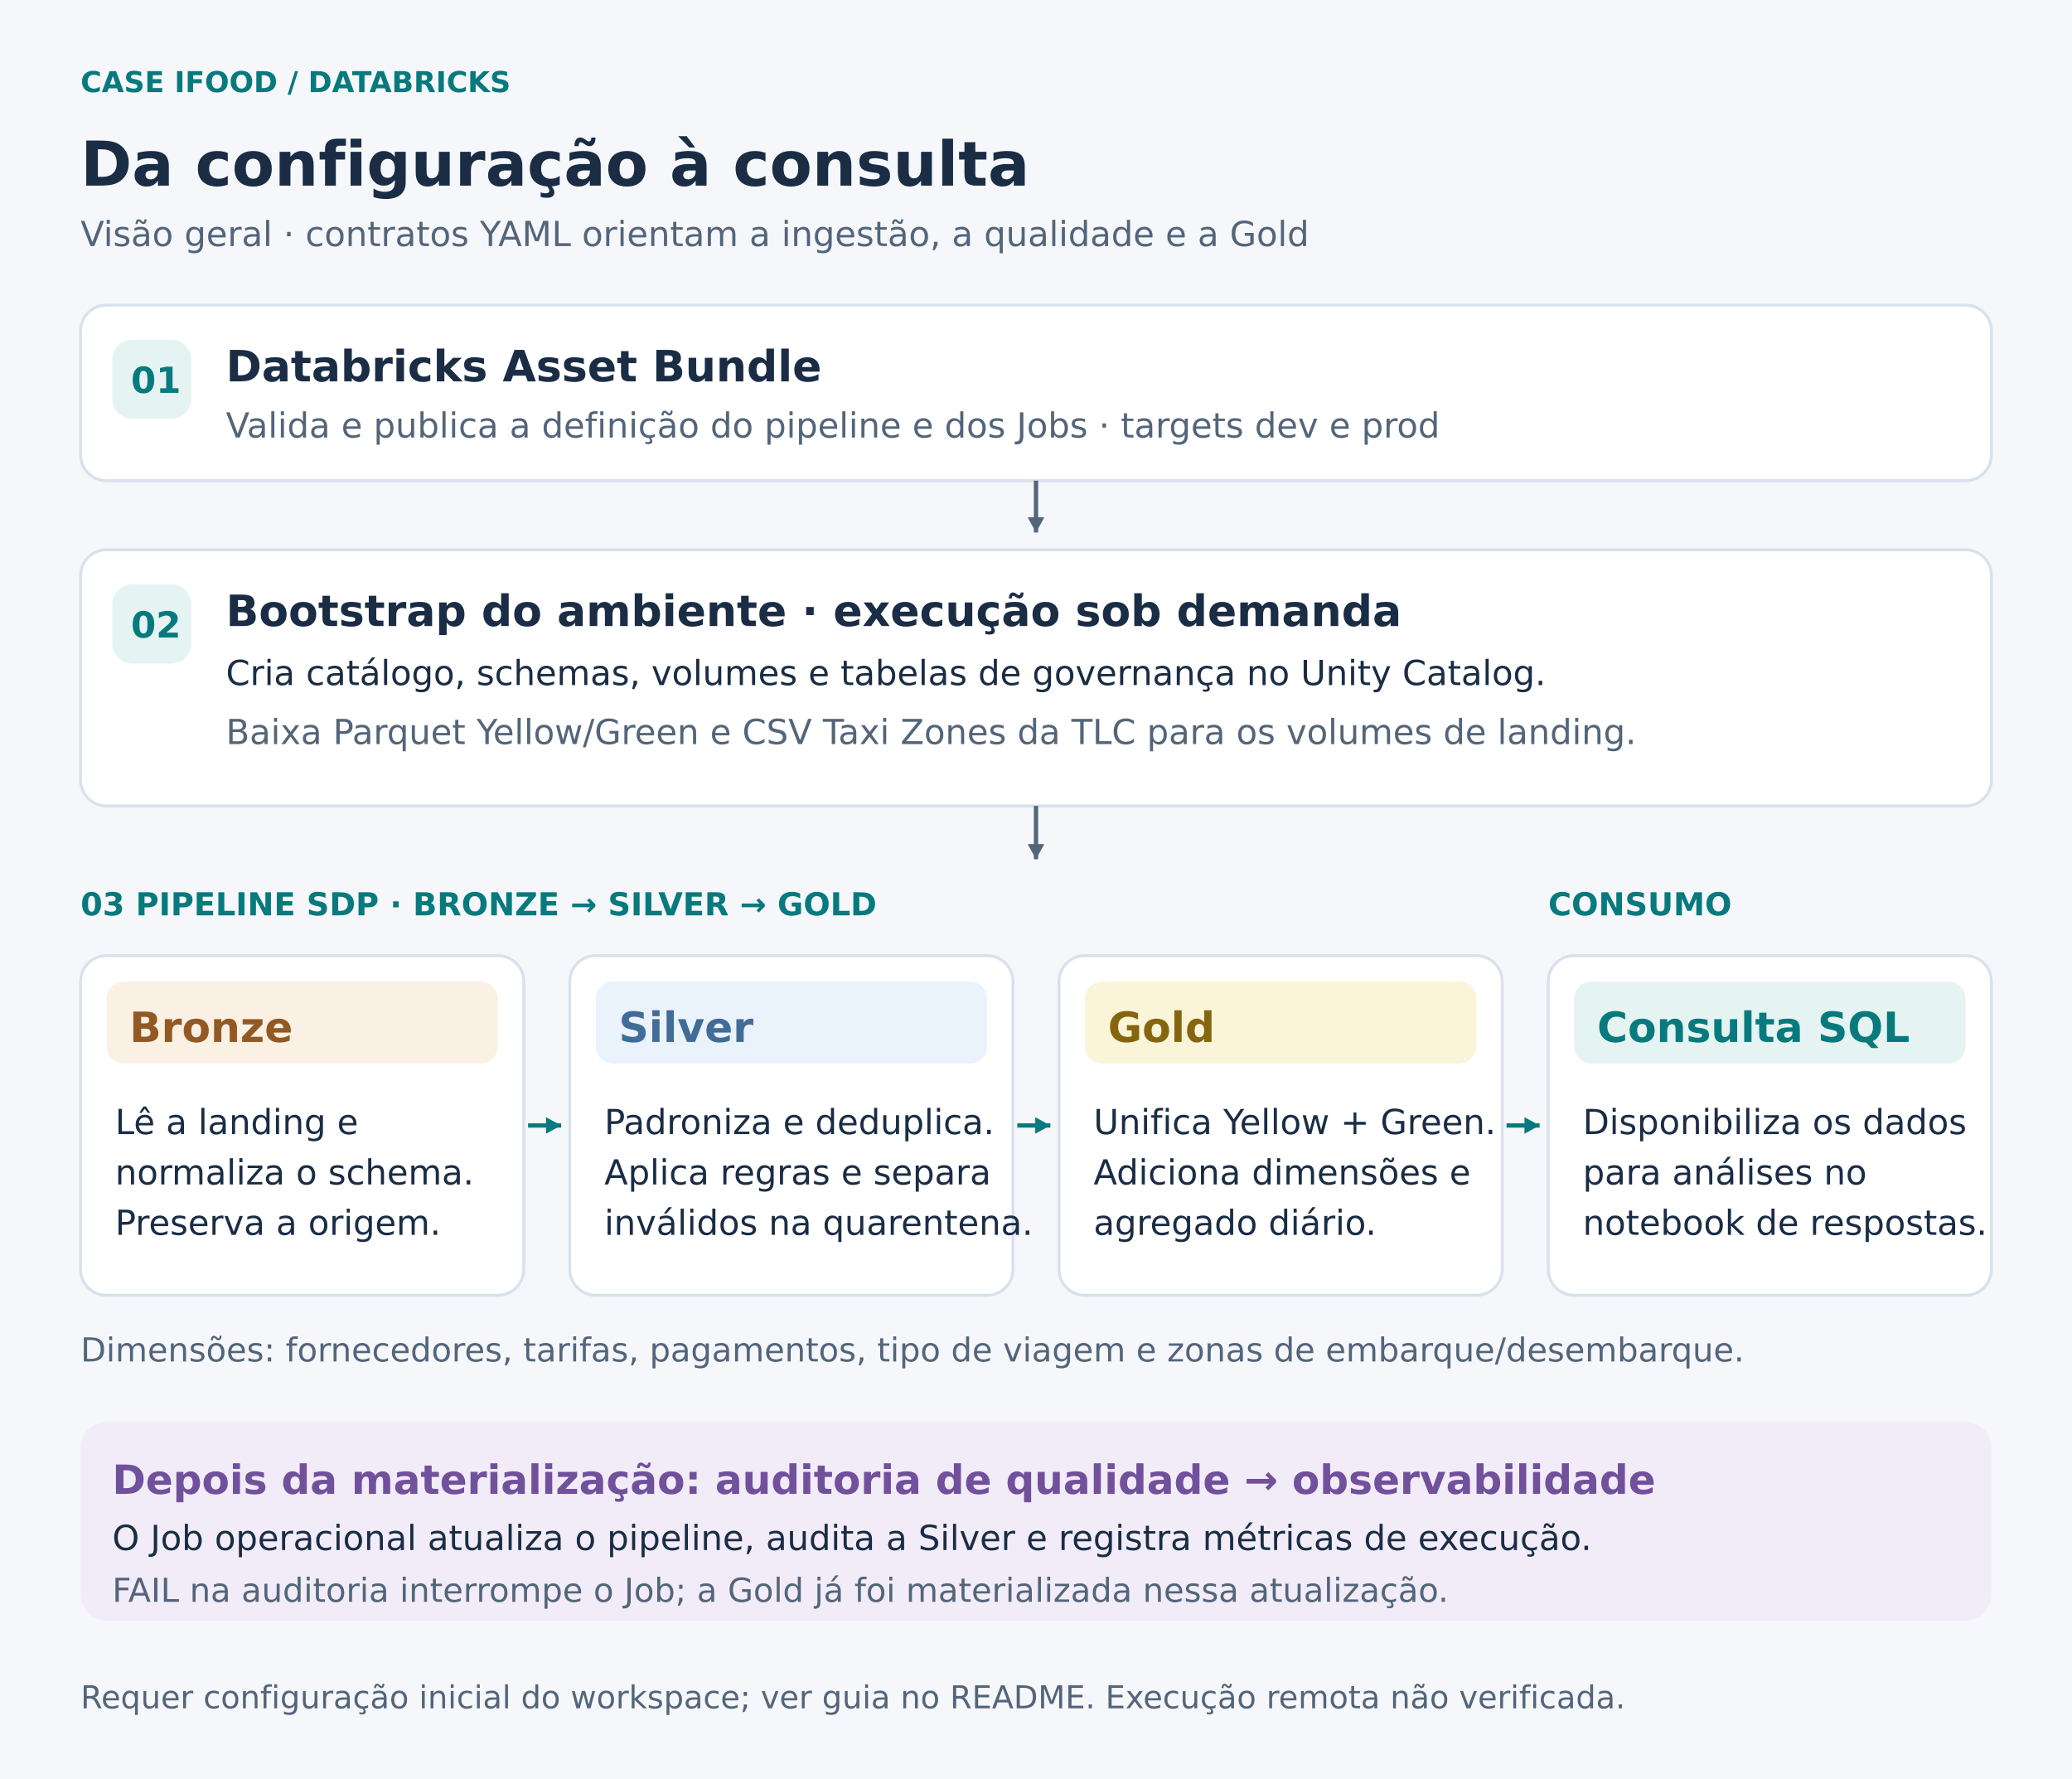
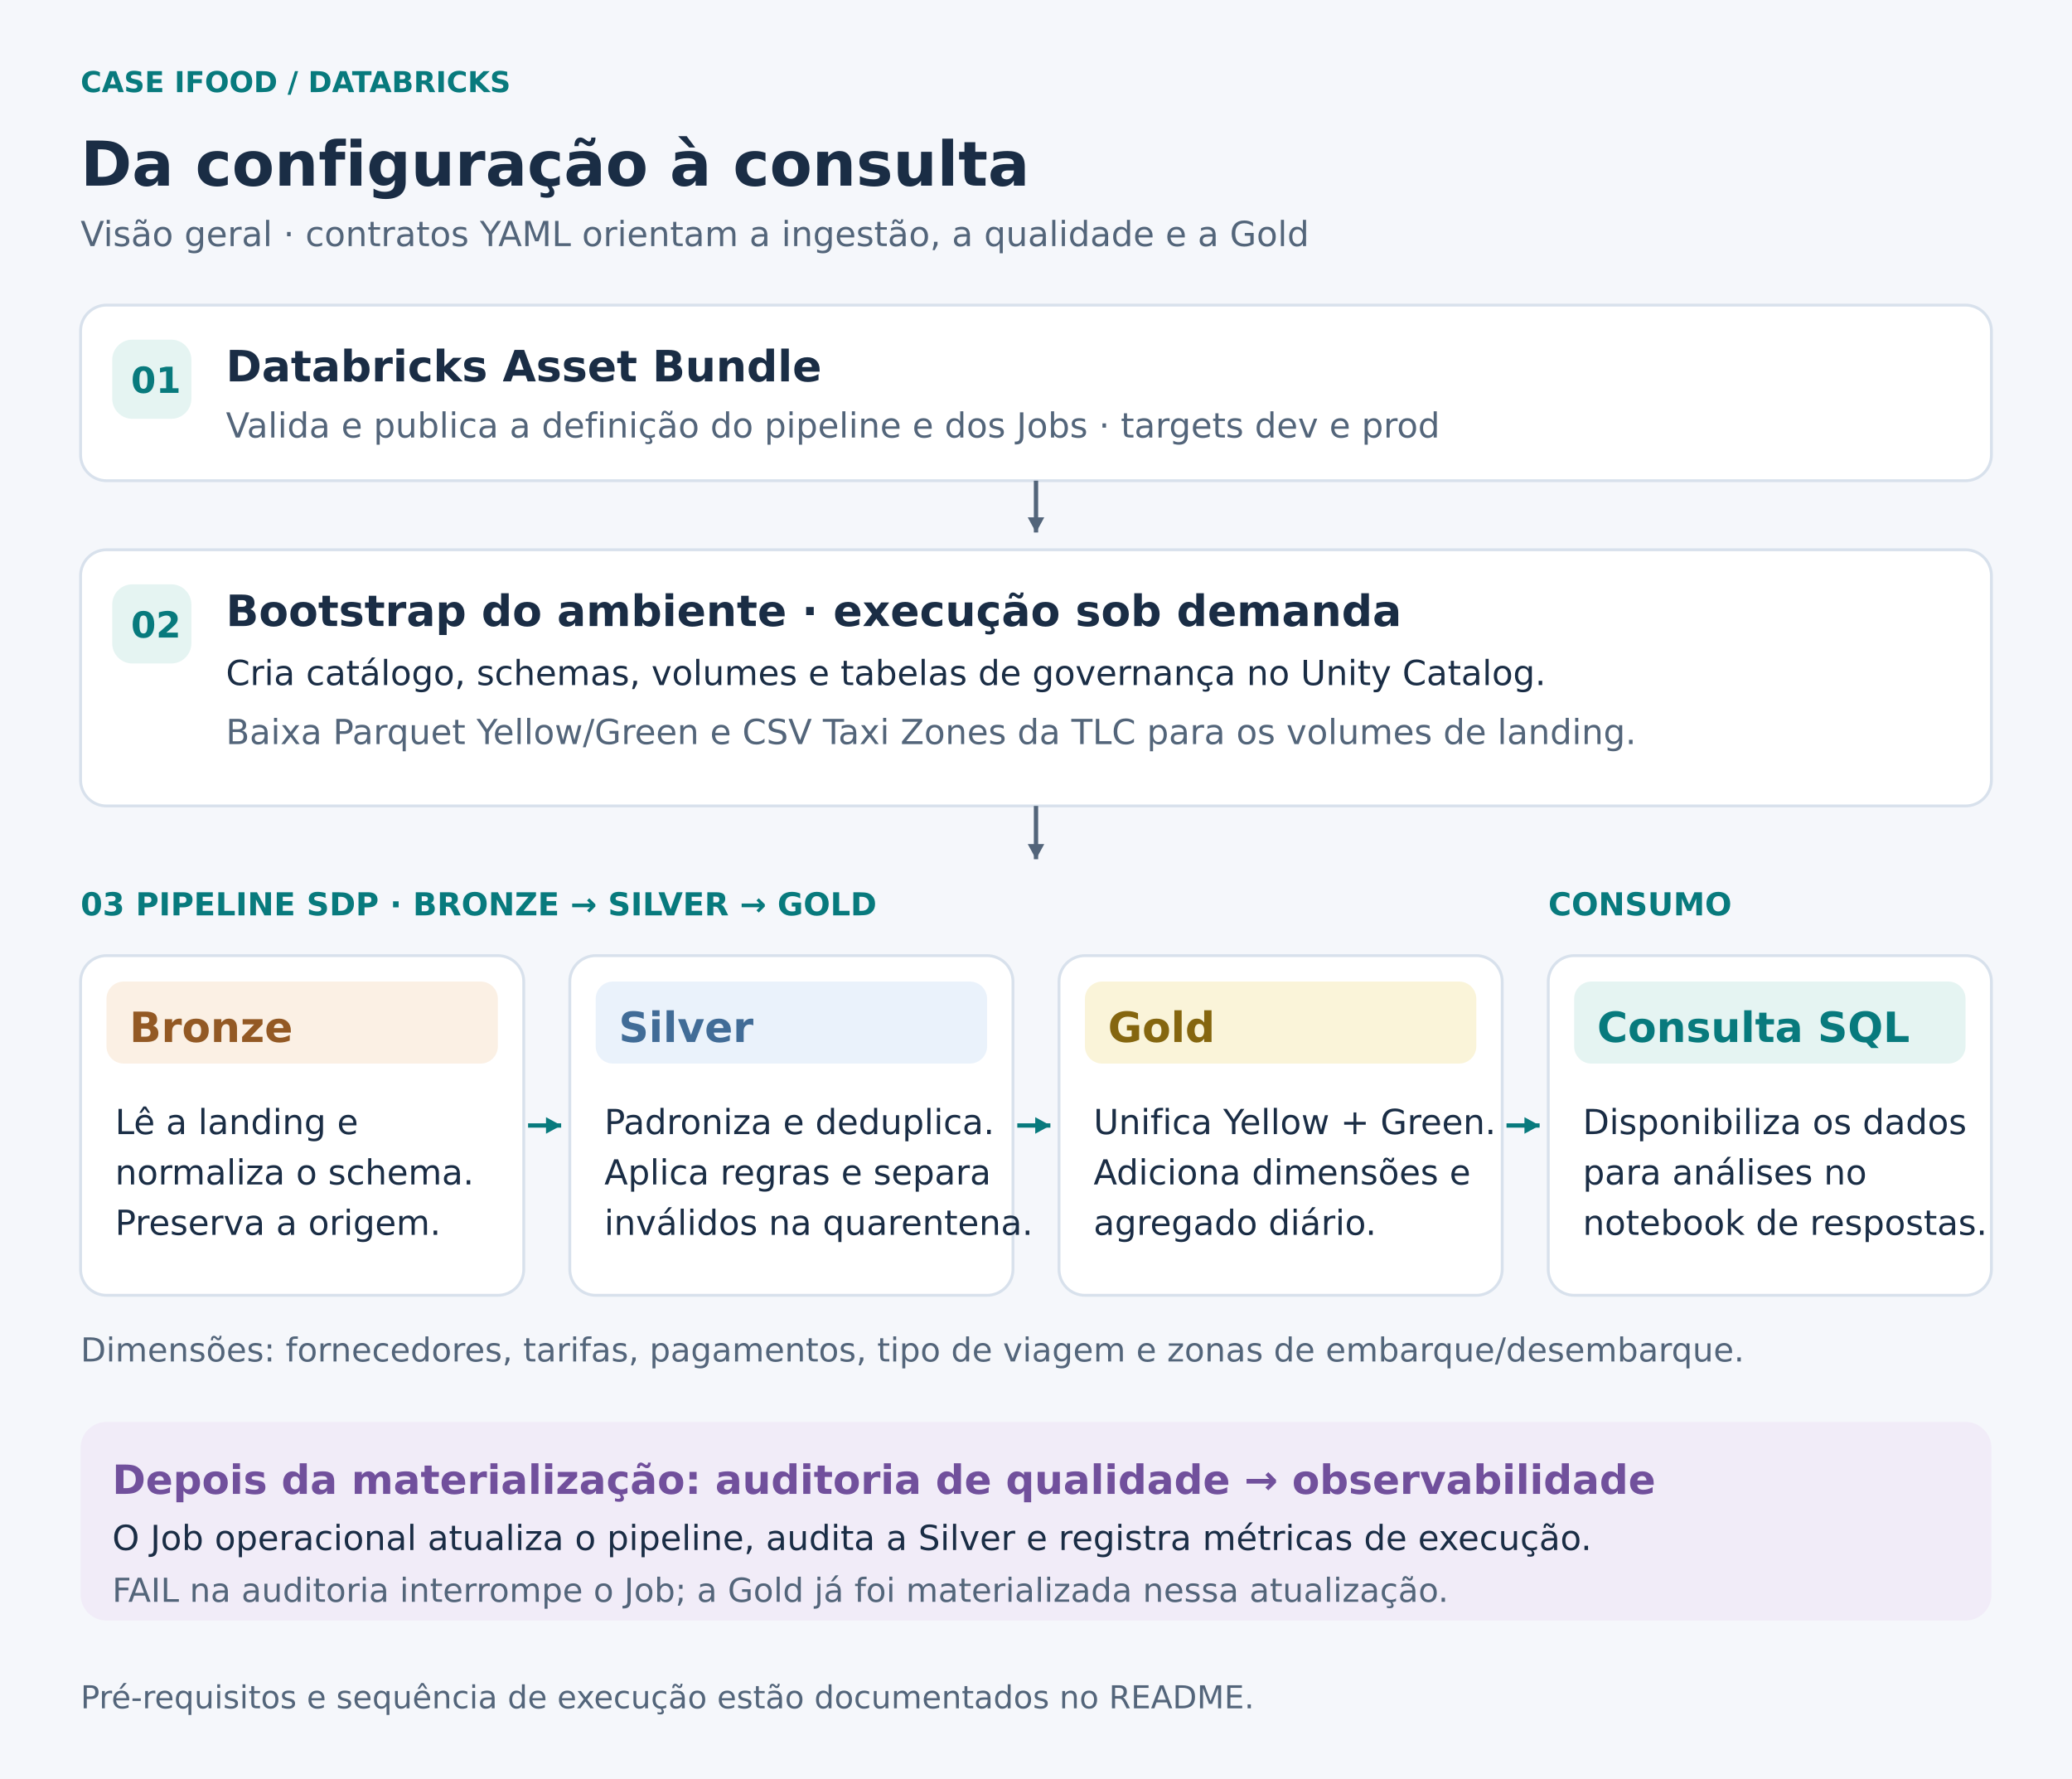
<svg xmlns="http://www.w3.org/2000/svg" width="1440" height="1236" viewBox="0 0 1440 1236" role="img" aria-labelledby="title desc">
  <rect width="100%" height="100%" fill="#F5F7FB" />
  <text x="56" y="64" font-family="Segoe UI, DejaVu Sans, sans-serif" font-size="20" font-weight="700" fill="#087A7D">CASE IFOOD  /  DATABRICKS</text>
  <text x="56" y="129" font-family="Segoe UI, DejaVu Sans, sans-serif" font-size="43" font-weight="700" fill="#1A2D45">Da configuração à consulta</text>
  <text x="56" y="171" font-family="Segoe UI, DejaVu Sans, sans-serif" font-size="24" font-weight="400" fill="#53657A">Visão geral · contratos YAML orientam a ingestão, a qualidade e a Gold</text>
  <rect x="56" y="212" width="1328" height="122" rx="18" fill="#FFFFFF" stroke="#D8E1EC" stroke-width="2" />
  <rect x="78" y="236" width="55" height="55" rx="14" fill="#E5F4F2" stroke="none" stroke-width="2" />
  <text x="91" y="273" font-family="Segoe UI, DejaVu Sans, sans-serif" font-size="25" font-weight="700" fill="#087A7D">01</text>
  <text x="157" y="265" font-family="Segoe UI, DejaVu Sans, sans-serif" font-size="30" font-weight="700" fill="#1A2D45">Databricks Asset Bundle</text>
  <text x="157" y="304" font-family="Segoe UI, DejaVu Sans, sans-serif" font-size="24" font-weight="400" fill="#53657A">Valida e publica a definição do pipeline e dos Jobs · targets dev e prod</text>
  <polyline points="720,334 720,370" fill="none" stroke="#53657A" stroke-width="3" stroke-linejoin="round" />
  <polygon points="720,370 714.247,359.469 725.753,359.469" fill="#53657A" />
  <rect x="56" y="382" width="1328" height="178" rx="18" fill="#FFFFFF" stroke="#D8E1EC" stroke-width="2" />
  <rect x="78" y="406" width="55" height="55" rx="14" fill="#E5F4F2" stroke="none" stroke-width="2" />
  <text x="91" y="443" font-family="Segoe UI, DejaVu Sans, sans-serif" font-size="25" font-weight="700" fill="#087A7D">02</text>
  <text x="157" y="435" font-family="Segoe UI, DejaVu Sans, sans-serif" font-size="30" font-weight="700" fill="#1A2D45">Bootstrap do ambiente · execução sob demanda</text>
  <text x="157" y="476" font-family="Segoe UI, DejaVu Sans, sans-serif" font-size="24" font-weight="400" fill="#1A2D45">Cria catálogo, schemas, volumes e tabelas de governança no Unity Catalog.</text>
  <text x="157" y="517" font-family="Segoe UI, DejaVu Sans, sans-serif" font-size="24" font-weight="400" fill="#53657A">Baixa Parquet Yellow/Green e CSV Taxi Zones da TLC para os volumes de landing.</text>
  <polyline points="720,560 720,597" fill="none" stroke="#53657A" stroke-width="3" stroke-linejoin="round" />
  <polygon points="720,597 714.247,586.469 725.753,586.469" fill="#53657A" />
  <text x="56" y="636" font-family="Segoe UI, DejaVu Sans, sans-serif" font-size="22" font-weight="700" fill="#087A7D">03  PIPELINE SDP · BRONZE → SILVER → GOLD</text>
  <text x="1076" y="636" font-family="Segoe UI, DejaVu Sans, sans-serif" font-size="22" font-weight="700" fill="#087A7D">CONSUMO</text>
  <rect x="56" y="664" width="308" height="236" rx="18" fill="#FFFFFF" stroke="#D8E1EC" stroke-width="2" />
  <rect x="74" y="682" width="272" height="57" rx="12" fill="#FBF0E4" stroke="none" stroke-width="2" />
  <text x="90" y="724" font-family="Segoe UI, DejaVu Sans, sans-serif" font-size="29" font-weight="700" fill="#935924">Bronze</text>
  <text x="80" y="788" font-family="Segoe UI, DejaVu Sans, sans-serif" font-size="24" font-weight="400" fill="#1A2D45">Lê a landing e</text>
  <text x="80" y="823" font-family="Segoe UI, DejaVu Sans, sans-serif" font-size="24" font-weight="400" fill="#1A2D45">normaliza o schema.</text>
  <text x="80" y="858" font-family="Segoe UI, DejaVu Sans, sans-serif" font-size="24" font-weight="400" fill="#1A2D45">Preserva a origem.</text>
  <rect x="396" y="664" width="308" height="236" rx="18" fill="#FFFFFF" stroke="#D8E1EC" stroke-width="2" />
  <rect x="414" y="682" width="272" height="57" rx="12" fill="#EAF2FB" stroke="none" stroke-width="2" />
  <text x="430" y="724" font-family="Segoe UI, DejaVu Sans, sans-serif" font-size="29" font-weight="700" fill="#416C97">Silver</text>
  <text x="420" y="788" font-family="Segoe UI, DejaVu Sans, sans-serif" font-size="24" font-weight="400" fill="#1A2D45">Padroniza e deduplica.</text>
  <text x="420" y="823" font-family="Segoe UI, DejaVu Sans, sans-serif" font-size="24" font-weight="400" fill="#1A2D45">Aplica regras e separa</text>
  <text x="420" y="858" font-family="Segoe UI, DejaVu Sans, sans-serif" font-size="24" font-weight="400" fill="#1A2D45">inválidos na quarentena.</text>
  <rect x="736" y="664" width="308" height="236" rx="18" fill="#FFFFFF" stroke="#D8E1EC" stroke-width="2" />
  <rect x="754" y="682" width="272" height="57" rx="12" fill="#FAF4D9" stroke="none" stroke-width="2" />
  <text x="770" y="724" font-family="Segoe UI, DejaVu Sans, sans-serif" font-size="29" font-weight="700" fill="#85660F">Gold</text>
  <text x="760" y="788" font-family="Segoe UI, DejaVu Sans, sans-serif" font-size="24" font-weight="400" fill="#1A2D45">Unifica Yellow + Green.</text>
  <text x="760" y="823" font-family="Segoe UI, DejaVu Sans, sans-serif" font-size="24" font-weight="400" fill="#1A2D45">Adiciona dimensões e</text>
  <text x="760" y="858" font-family="Segoe UI, DejaVu Sans, sans-serif" font-size="24" font-weight="400" fill="#1A2D45">agregado diário.</text>
  <rect x="1076" y="664" width="308" height="236" rx="18" fill="#FFFFFF" stroke="#D8E1EC" stroke-width="2" />
  <rect x="1094" y="682" width="272" height="57" rx="12" fill="#E5F4F2" stroke="none" stroke-width="2" />
  <text x="1110" y="724" font-family="Segoe UI, DejaVu Sans, sans-serif" font-size="29" font-weight="700" fill="#087A7D">Consulta SQL</text>
  <text x="1100" y="788" font-family="Segoe UI, DejaVu Sans, sans-serif" font-size="24" font-weight="400" fill="#1A2D45">Disponibiliza os dados</text>
  <text x="1100" y="823" font-family="Segoe UI, DejaVu Sans, sans-serif" font-size="24" font-weight="400" fill="#1A2D45">para análises no</text>
  <text x="1100" y="858" font-family="Segoe UI, DejaVu Sans, sans-serif" font-size="24" font-weight="400" fill="#1A2D45">notebook de respostas.</text>
  <polyline points="367,782 390,782" fill="none" stroke="#087A7D" stroke-width="3" stroke-linejoin="round" />
  <polygon points="390,782 379.469,787.753 379.469,776.247" fill="#087A7D" />
  <polyline points="707,782 730,782" fill="none" stroke="#087A7D" stroke-width="3" stroke-linejoin="round" />
  <polygon points="730,782 719.469,787.753 719.469,776.247" fill="#087A7D" />
  <polyline points="1047,782 1070,782" fill="none" stroke="#087A7D" stroke-width="3" stroke-linejoin="round" />
  <polygon points="1070,782 1059.469,787.753 1059.469,776.247" fill="#087A7D" />
  <text x="56" y="946" font-family="Segoe UI, DejaVu Sans, sans-serif" font-size="23" font-weight="400" fill="#53657A">Dimensões: fornecedores, tarifas, pagamentos, tipo de viagem e zonas de embarque/desembarque.</text>
  <rect x="56" y="988" width="1328" height="138" rx="18" fill="#F1ECF8" stroke="none" stroke-width="2" />
  <text x="78" y="1038" font-family="Segoe UI, DejaVu Sans, sans-serif" font-size="28" font-weight="700" fill="#71509C">Depois da materialização: auditoria de qualidade → observabilidade</text>
  <text x="78" y="1077" font-family="Segoe UI, DejaVu Sans, sans-serif" font-size="24" font-weight="400" fill="#1A2D45">O Job operacional atualiza o pipeline, audita a Silver e registra métricas de execução.</text>
  <text x="78" y="1113" font-family="Segoe UI, DejaVu Sans, sans-serif" font-size="23" font-weight="400" fill="#53657A">FAIL na auditoria interrompe o Job; a Gold já foi materializada nessa atualização.</text>
-   <text x="56" y="1187" font-family="Segoe UI, DejaVu Sans, sans-serif" font-size="22" font-weight="400" fill="#53657A">Requer configuração inicial do workspace; ver guia no README. Execução remota não verificada.</text>
+   <text x="56" y="1187" font-family="Segoe UI, DejaVu Sans, sans-serif" font-size="22" font-weight="400" fill="#53657A">Pré-requisitos e sequência de execução estão documentados no README.</text>
</svg>
